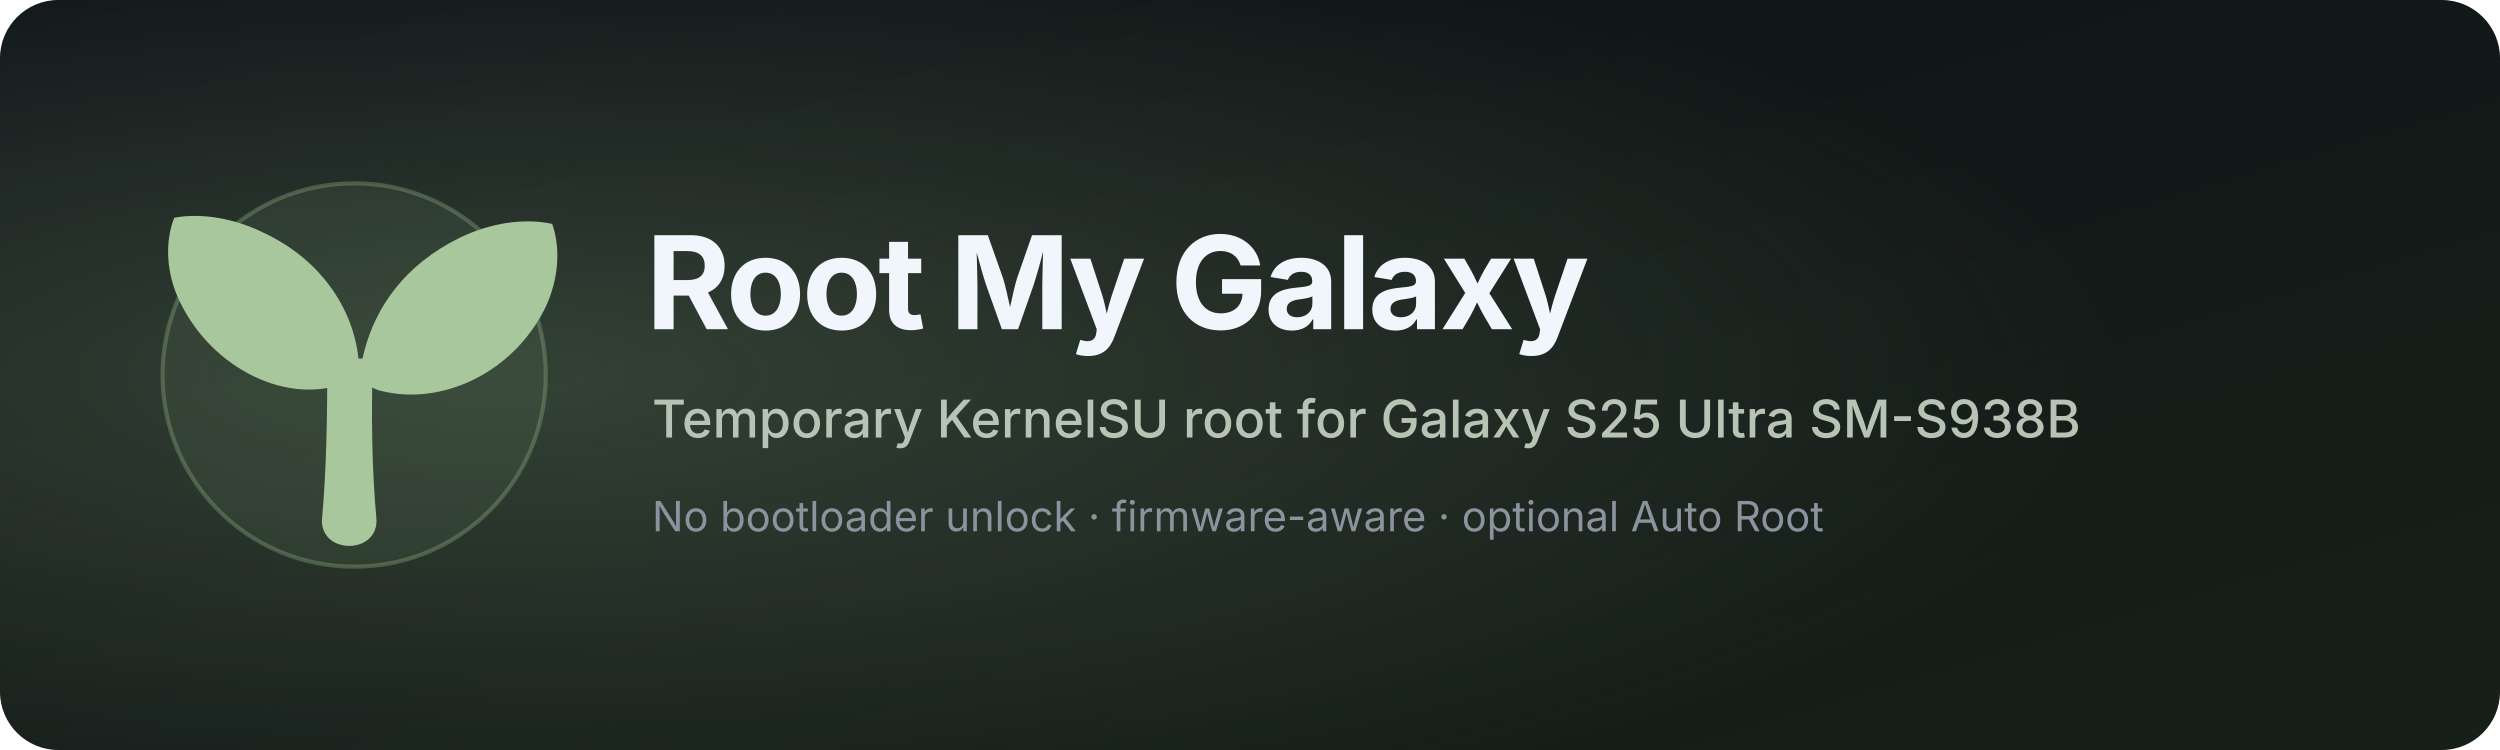
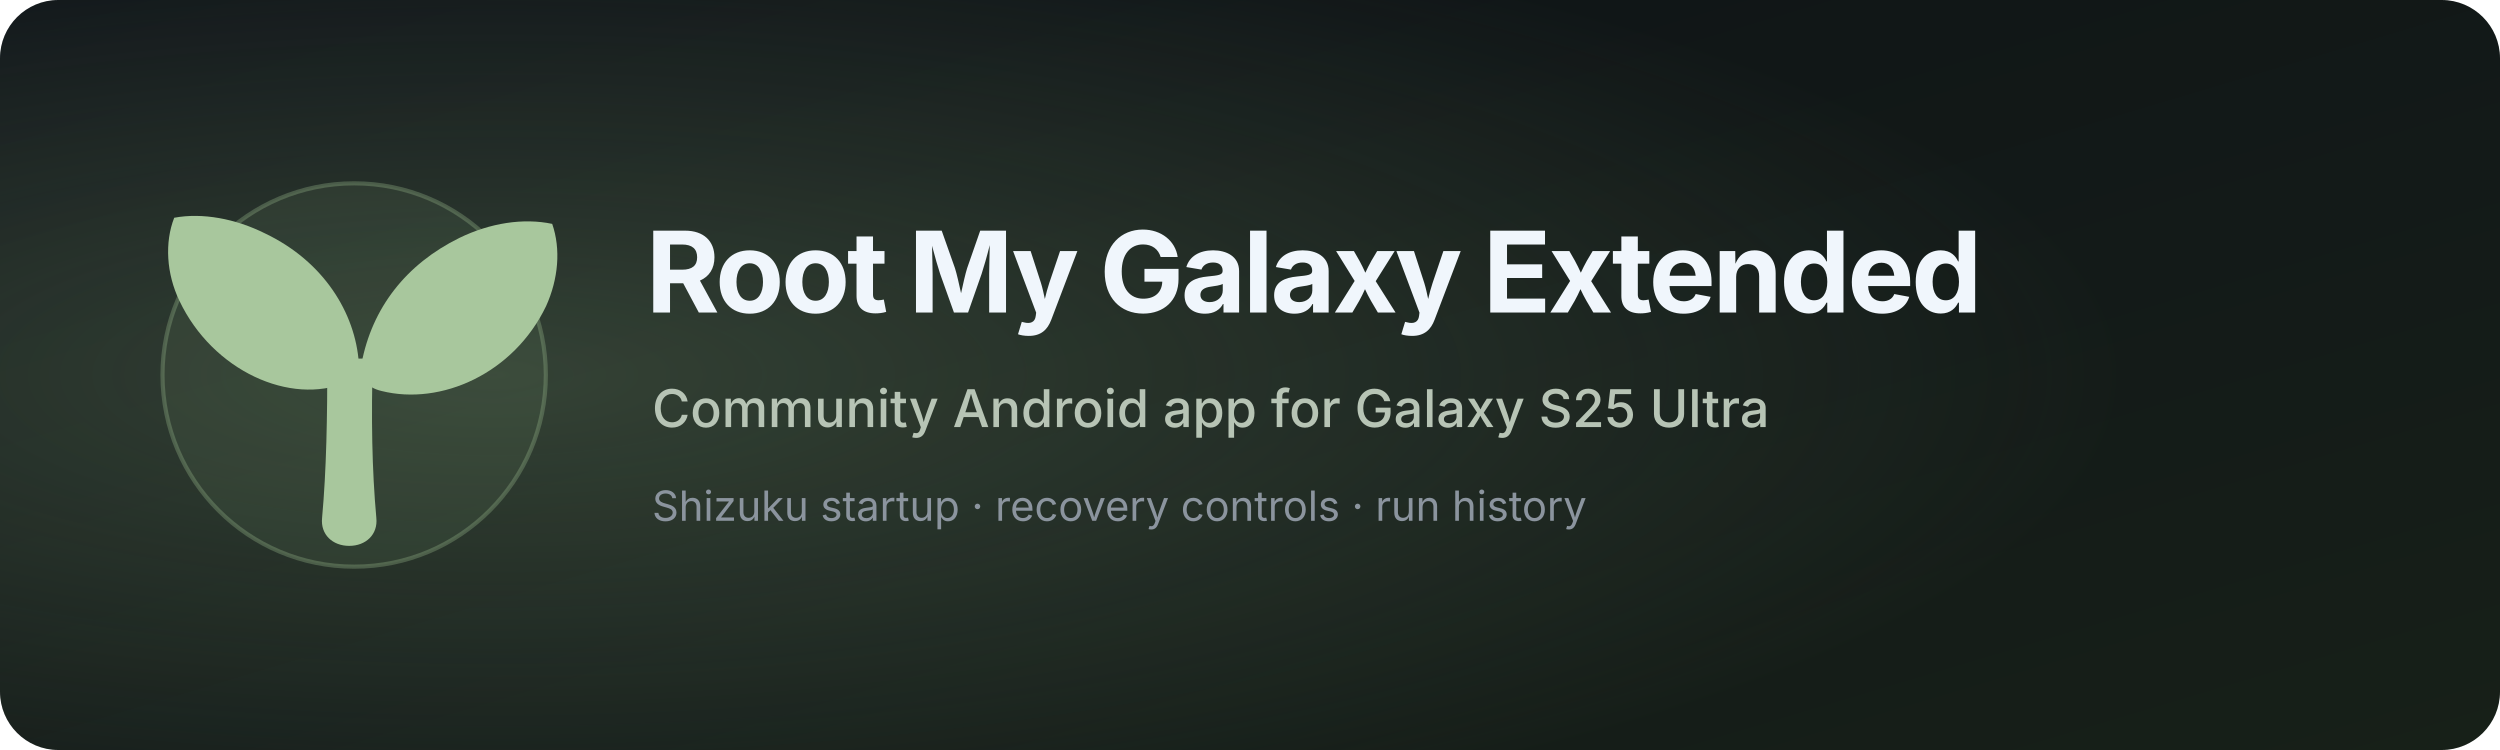
<svg xmlns="http://www.w3.org/2000/svg" width="1200" height="360" viewBox="0 0 1200 360" role="img" aria-labelledby="title desc">
  <defs>
    <linearGradient id="bg" x1="0" y1="0" x2="1" y2="1">
      <stop offset="0" stop-color="#0d1117" />
      <stop offset="1" stop-color="#172018" />
    </linearGradient>
    <radialGradient id="glow" cx="0.2" cy="0.5" r="0.65">
      <stop offset="0" stop-color="#78966f" stop-opacity="0.34" />
      <stop offset="1" stop-color="#78966f" stop-opacity="0" />
    </radialGradient>
  </defs>
  <rect width="1200" height="360" rx="28" fill="url(#bg)" />
  <rect width="1200" height="360" rx="28" fill="url(#glow)" />
  <circle cx="170" cy="180" r="92" fill="#78966f" fill-opacity="0.12" stroke="#8eae84" stroke-opacity="0.36" stroke-width="2" />
  <g transform="translate(79 102) scale(4.2)" fill="#a8c79d">
    <path d="M18.60 16.70C18.60 23.40 18.50 29.40 18.00 34.90C17.80 36.80 19.20 38.10 21.10 38.10C23.00 38.10 24.40 36.80 24.20 34.90C23.70 29.40 23.60 23.40 23.80 16.70Z" />
    <path d="M20.80 19.40C14.40 22.10 5.50 18.10 1.70 10.10C0.20 7.00 0.00 3.40 1.10 0.60C4.30 0.00 8.10 0.70 11.50 2.40C18.20 5.60 21.80 11.50 22.20 17.20C22.30 18.30 21.80 19.00 20.80 19.40Z" />
    <path d="M22.50 17.30C23.70 10.90 27.60 5.90 33.70 2.90C37.20 1.20 41.00 0.60 44.30 1.30C45.30 4.20 45.00 7.60 43.60 10.70C39.90 18.40 31.60 22.10 24.80 20.40C23.10 20.00 22.20 18.90 22.50 17.30Z" />
  </g>
-   <text x="310" y="158" fill="#f0f6fc" font-family="Inter,Segoe UI,Arial,sans-serif" font-size="62" font-weight="700" letter-spacing="-1.5">Root My Galaxy</text>
-   <text x="313" y="210" fill="#b7c4b5" font-family="Inter,Segoe UI,Arial,sans-serif" font-size="25" font-weight="500">Temporary KernelSU root for Galaxy S25 Ultra SM-S938B</text>
-   <text x="313" y="255" fill="#8b949e" font-family="Inter,Segoe UI,Arial,sans-serif" font-size="20">No bootloader unlock · firmware-aware · optional Auto Root</text>
+   <text x="310" y="150" fill="#f0f6fc" font-family="Inter,Segoe UI,Arial,sans-serif" font-size="54" font-weight="700" letter-spacing="-1.5">Root My Galaxy Extended</text>
+   <text x="313" y="205" fill="#b7c4b5" font-family="Inter,Segoe UI,Arial,sans-serif" font-size="25" font-weight="500">Community Android app for Galaxy S25 Ultra</text>
+   <text x="313" y="250" fill="#8b949e" font-family="Inter,Segoe UI,Arial,sans-serif" font-size="20">Shizuku startup · recovery controls · run history</text>
</svg>
